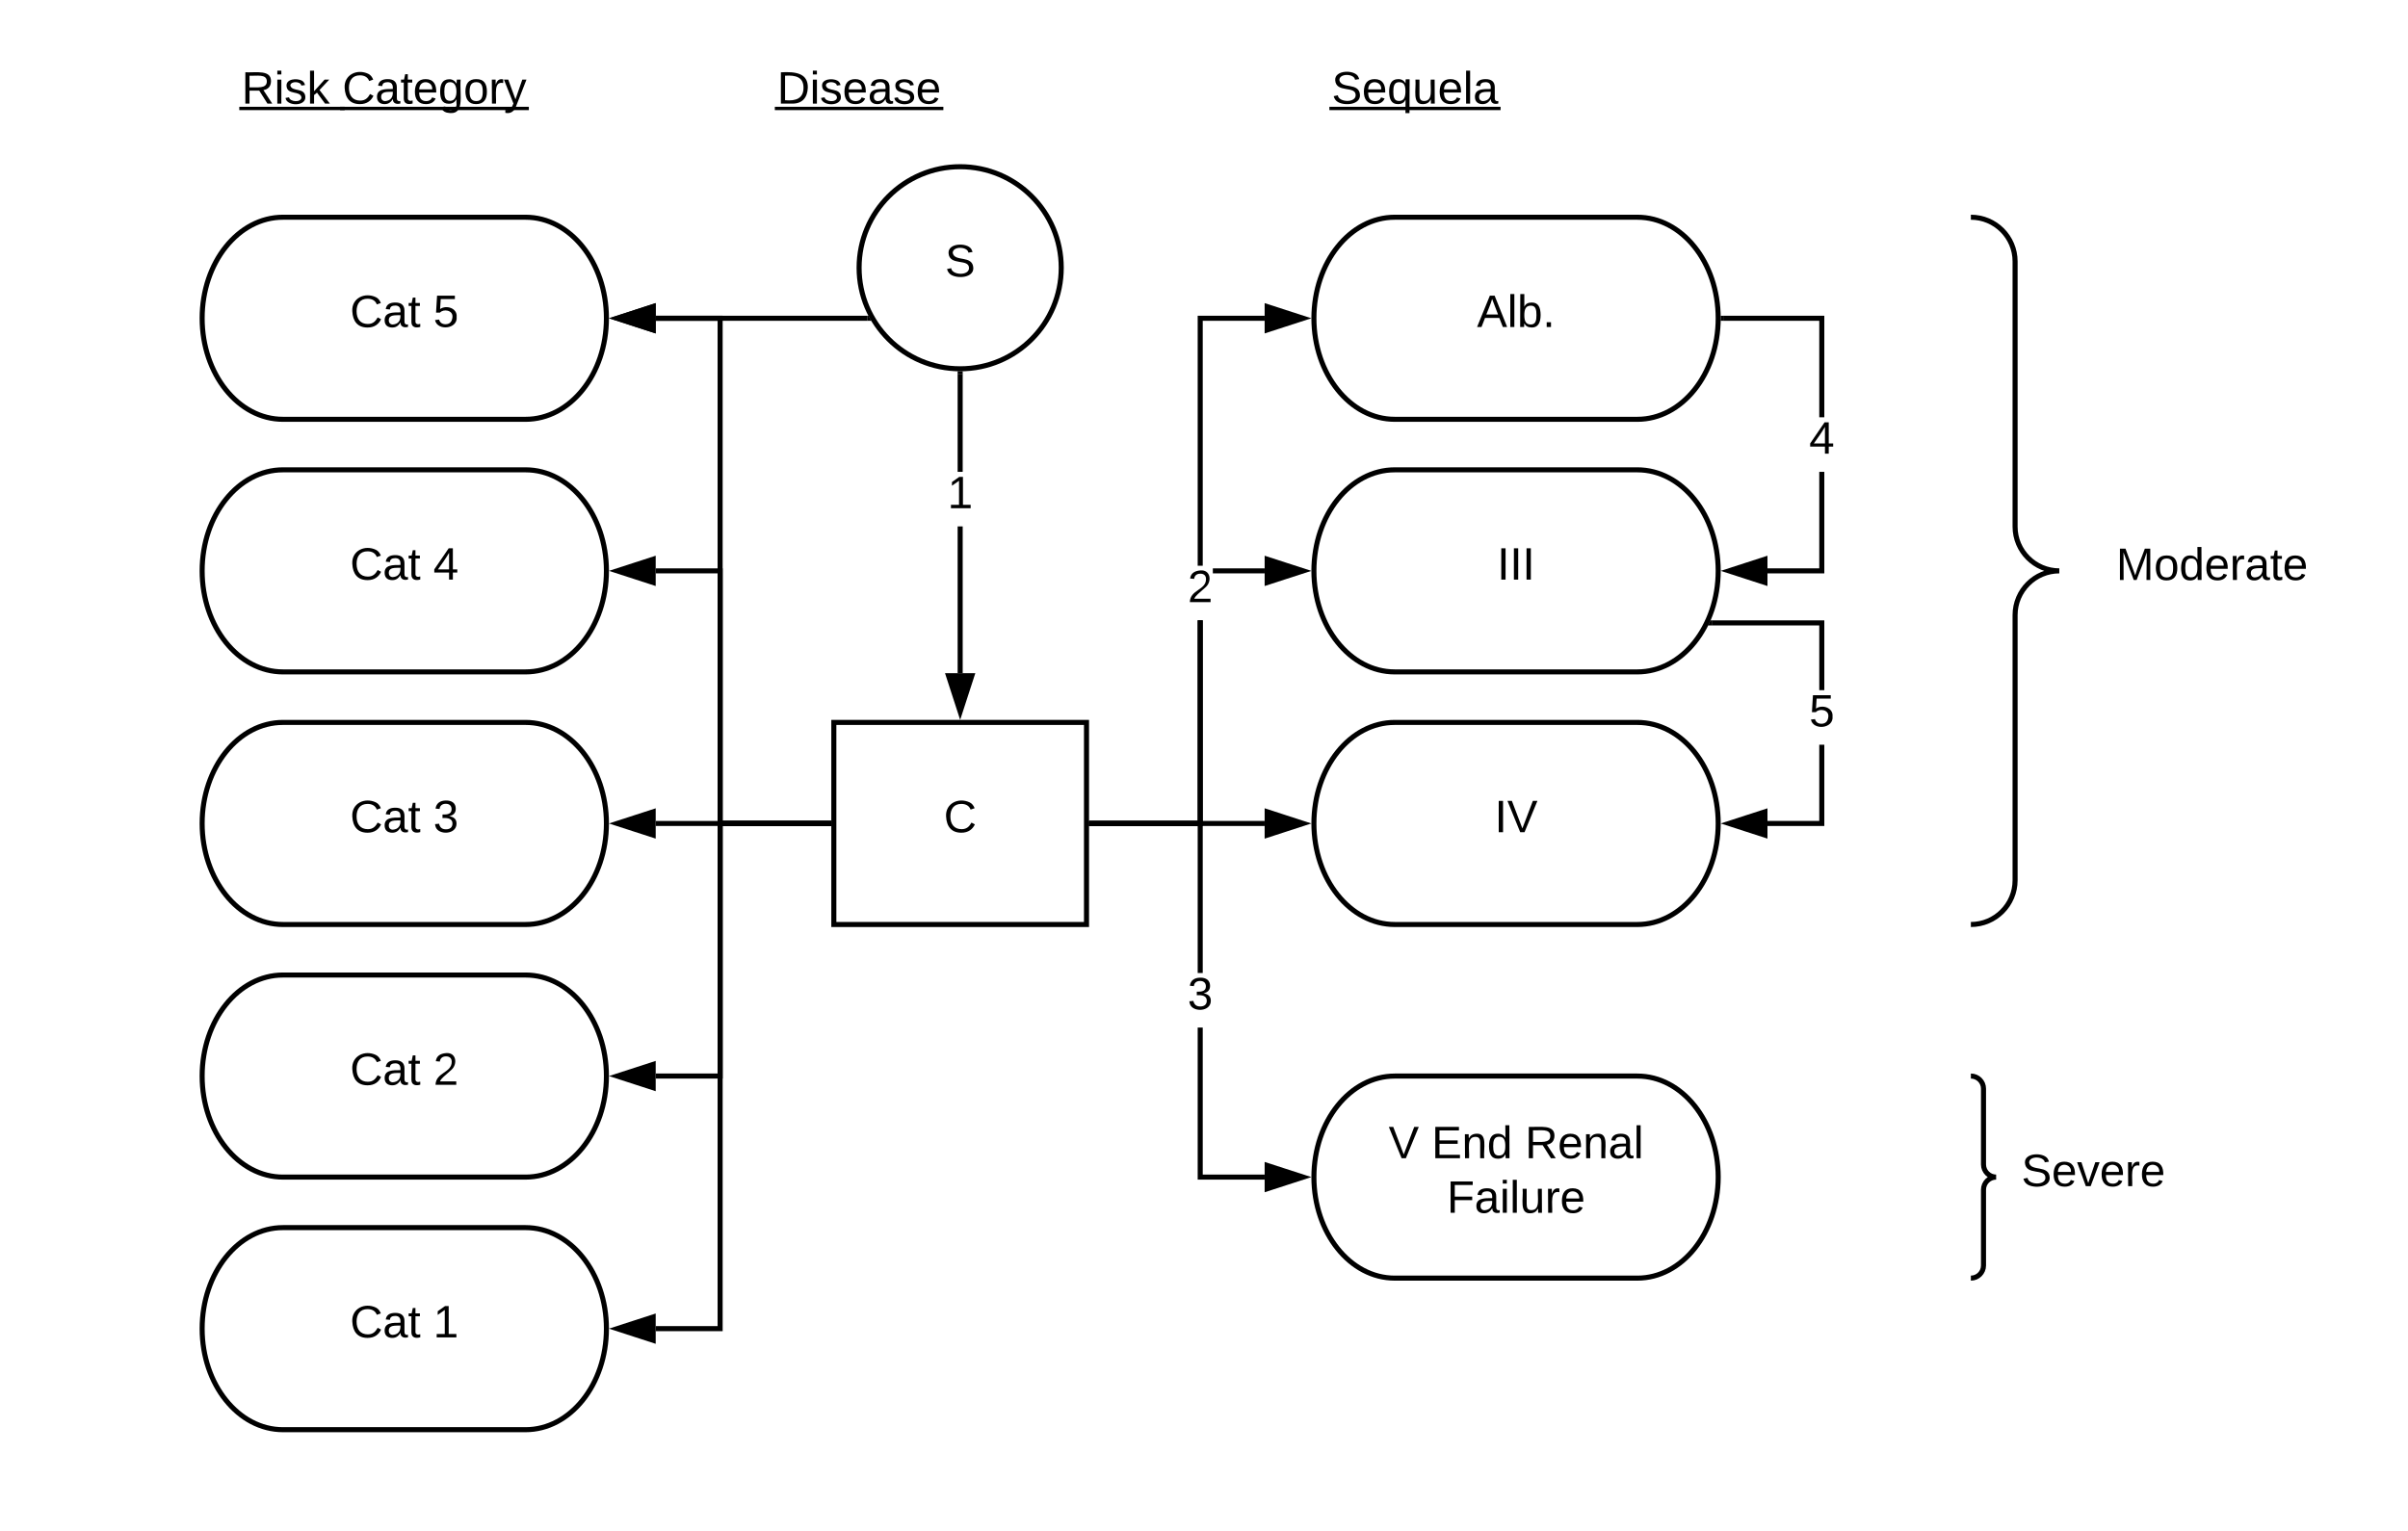
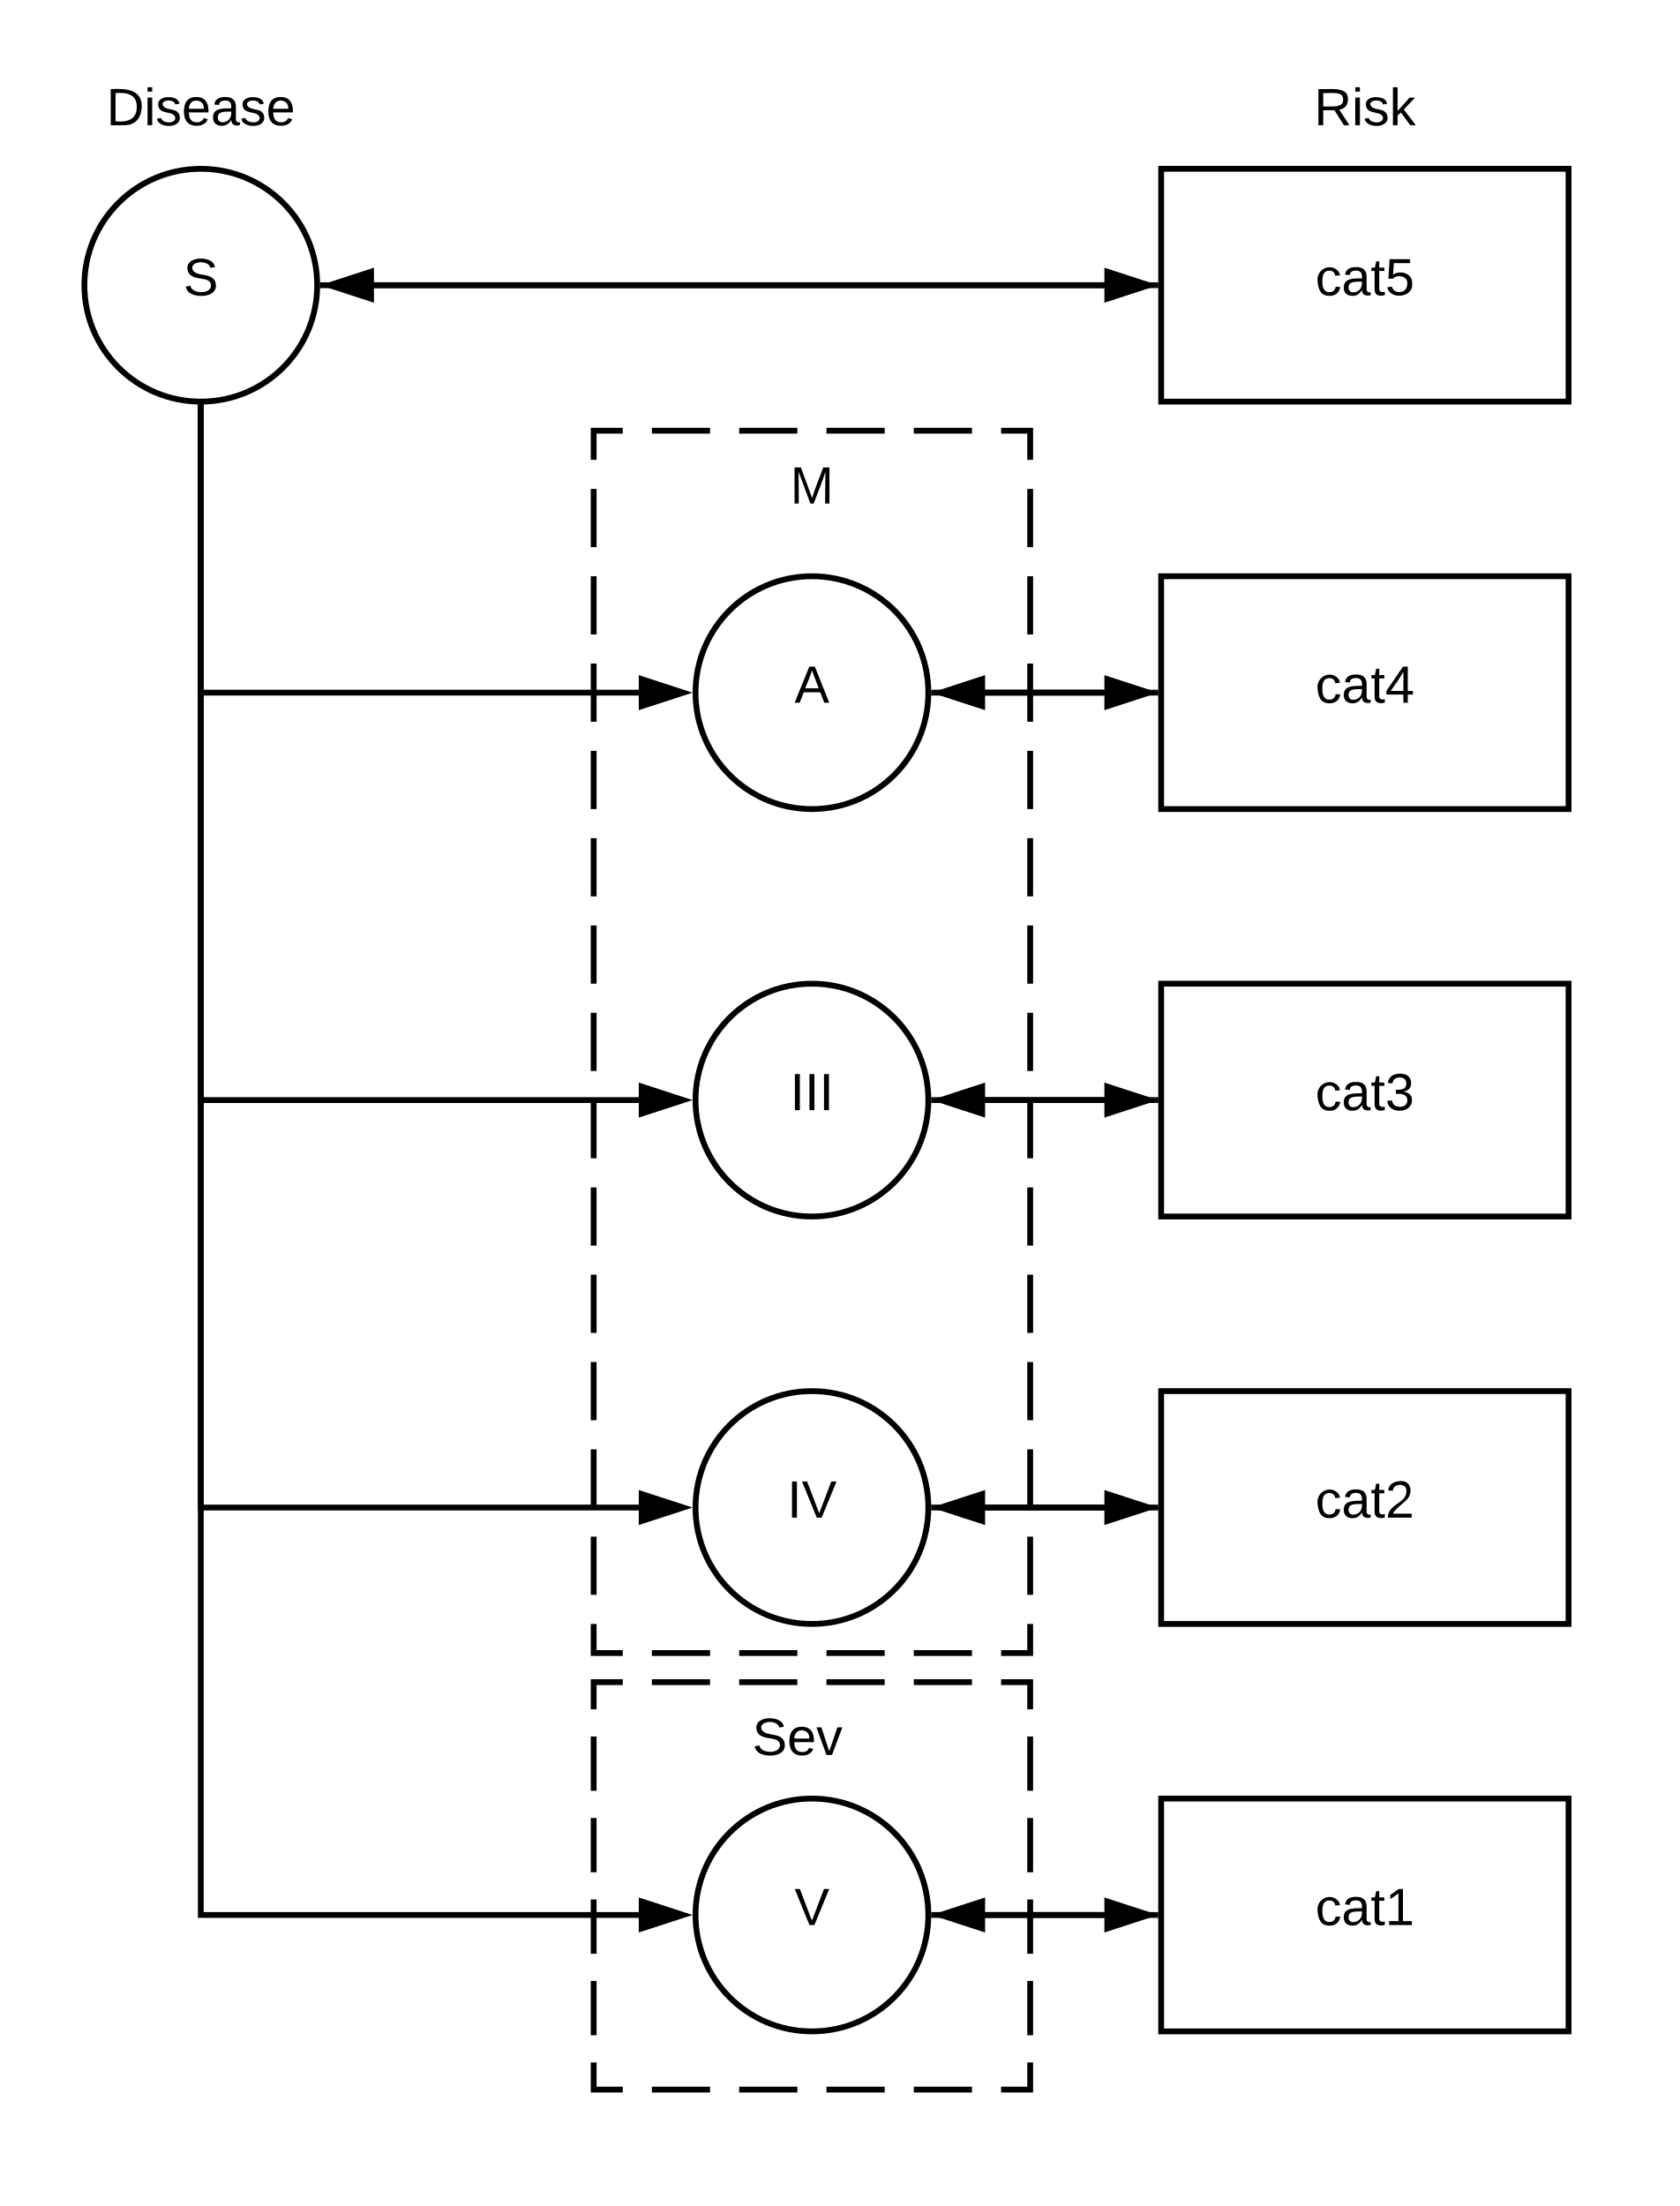
- <svg xmlns="http://www.w3.org/2000/svg" xmlns:ns1="lucid" xmlns:xlink="http://www.w3.org/1999/xlink" width="953" height="606">
-   <g transform="translate(0 -494)" ns1:page-tab-id="w5Hq-Ex0O7Du">
+ <svg xmlns="http://www.w3.org/2000/svg" xmlns:ns1="lucid" xmlns:xlink="http://www.w3.org/1999/xlink" width="577" height="758">
+   <g transform="translate(-1041 -562)" ns1:page-tab-id="w5Hq-Ex0O7Du">
    <path d="M0 0h1760v1360H0z" fill="#fff" />
-     <path d="M32 500h240v60H32z" stroke="#000" stroke-opacity="0" stroke-width="2" fill="#fff" fill-opacity="0" />
-     <use xlink:href="#a" transform="matrix(1,0,0,1,37,505) translate(58.6 30.025)" />
-     <use xlink:href="#b" transform="matrix(1,0,0,1,37,505) translate(98.5 30.025)" />
-     <path d="M220 500h240v60H220z" stroke="#000" stroke-opacity="0" stroke-width="2" fill="#fff" fill-opacity="0" />
-     <use xlink:href="#c" transform="matrix(1,0,0,1,225,505) translate(82.55 30.025)" />
-     <path d="M440 500h240v60H440z" stroke="#000" stroke-opacity="0" stroke-width="2" fill="#fff" fill-opacity="0" />
-     <use xlink:href="#d" transform="matrix(1,0,0,1,445,505) translate(82.025 30.025)" />
-     <path d="M208 580c17.67 0 32 17.9 32 40s-14.33 40-32 40h-96c-17.67 0-32-17.9-32-40s14.33-40 32-40z" stroke="#000" stroke-width="2" fill="#fff" />
-     <use xlink:href="#e" transform="matrix(1,0,0,1,85,585) translate(53.525 38.4625)" />
-     <use xlink:href="#f" transform="matrix(1,0,0,1,85,585) translate(86.475 38.4625)" />
-     <path d="M208 680c17.67 0 32 17.9 32 40s-14.33 40-32 40h-96c-17.67 0-32-17.9-32-40s14.33-40 32-40z" stroke="#000" stroke-width="2" fill="#fff" />
-     <use xlink:href="#e" transform="matrix(1,0,0,1,85,685) translate(53.525 38.4625)" />
-     <use xlink:href="#g" transform="matrix(1,0,0,1,85,685) translate(86.475 38.4625)" />
-     <path d="M208 780c17.67 0 32 17.9 32 40s-14.33 40-32 40h-96c-17.67 0-32-17.9-32-40s14.33-40 32-40z" stroke="#000" stroke-width="2" fill="#fff" />
-     <use xlink:href="#e" transform="matrix(1,0,0,1,85,785) translate(53.525 38.4625)" />
-     <use xlink:href="#h" transform="matrix(1,0,0,1,85,785) translate(86.475 38.4625)" />
-     <path d="M208 880c17.67 0 32 17.9 32 40s-14.33 40-32 40h-96c-17.67 0-32-17.9-32-40s14.33-40 32-40z" stroke="#000" stroke-width="2" fill="#fff" />
-     <use xlink:href="#e" transform="matrix(1,0,0,1,85,885) translate(53.525 38.4625)" />
-     <use xlink:href="#i" transform="matrix(1,0,0,1,85,885) translate(86.475 38.4625)" />
-     <path d="M208 980c17.67 0 32 17.9 32 40s-14.33 40-32 40h-96c-17.67 0-32-17.9-32-40s14.33-40 32-40z" stroke="#000" stroke-width="2" fill="#fff" />
-     <use xlink:href="#e" transform="matrix(1,0,0,1,85,985) translate(53.525 38.4625)" />
-     <use xlink:href="#j" transform="matrix(1,0,0,1,85,985) translate(86.475 38.4625)" />
-     <path d="M330 780h100v80H330z" stroke="#000" stroke-width="2" fill="#fff" />
-     <use xlink:href="#k" transform="matrix(1,0,0,1,335,785) translate(38.525 38.4625)" />
-     <path d="M420 600c0 22.1-17.9 40-40 40s-40-17.9-40-40 17.9-40 40-40 40 17.9 40 40z" stroke="#000" stroke-width="2" fill="#fff" />
-     <use xlink:href="#l" transform="matrix(1,0,0,1,345,565) translate(29 38.4625)" />
-     <path d="M343.3 620h-83.8" stroke="#000" stroke-width="2" fill="none" />
-     <path d="M344.85 621h-1.6v-2h.48z" />
-     <path d="M244.24 620l14.26-4.64v9.28z" stroke="#000" stroke-width="2" />
-     <path d="M648 580c17.67 0 32 17.9 32 40s-14.33 40-32 40h-96c-17.67 0-32-17.9-32-40s14.33-40 32-40z" stroke="#000" stroke-width="2" fill="#fff" />
-     <use xlink:href="#m" transform="matrix(1,0,0,1,525,585) translate(59.525 38.4625)" />
-     <path d="M648 680c17.67 0 32 17.9 32 40s-14.33 40-32 40h-96c-17.67 0-32-17.9-32-40s14.33-40 32-40z" stroke="#000" stroke-width="2" fill="#fff" />
-     <use xlink:href="#n" transform="matrix(1,0,0,1,525,685) translate(67.5 38.4625)" />
-     <path d="M648 780c17.67 0 32 17.9 32 40s-14.33 40-32 40h-96c-17.67 0-32-17.9-32-40s14.33-40 32-40z" stroke="#000" stroke-width="2" fill="#fff" />
-     <use xlink:href="#o" transform="matrix(1,0,0,1,525,785) translate(66.5 38.4625)" />
-     <path d="M648 920c17.67 0 32 17.9 32 40s-14.33 40-32 40h-96c-17.67 0-32-17.9-32-40s14.33-40 32-40z" stroke="#000" stroke-width="2" fill="#fff" />
-     <use xlink:href="#p" transform="matrix(1,0,0,1,525,925) translate(24.55 27.525)" />
-     <use xlink:href="#q" transform="matrix(1,0,0,1,525,925) translate(41.55 27.525)" />
-     <use xlink:href="#r" transform="matrix(1,0,0,1,525,925) translate(78.55 27.525)" />
-     <use xlink:href="#s" transform="matrix(1,0,0,1,525,925) translate(47.6 49.125)" />
-     <path d="M476 821h-44v-2h42v-79.43h2zm24.5-200H476v96.97h-2V619h26.5z" />
-     <path d="M432.03 821H431v-2h1.03zM515.76 620l-14.26 4.64v-9.28z" />
-     <path d="M519 620l-18.5 6v-12zm-16.5 3.26l10.03-3.26-10.03-3.26zM476 821h-44v-2h42v-79.43h2zm24.5-100H480v-2h20.5z" />
-     <path d="M432.03 821H431v-2h1.03zM515.76 720l-14.26 4.64v-9.28z" />
-     <path d="M519 720l-18.5 6v-12zm-16.5 3.26l10.03-3.26-10.03-3.26z" />
-     <use xlink:href="#t" transform="matrix(1,0,0,1,469.9997,717.972) translate(0 14.4)" />
-     <path d="M432 820h68.5" stroke="#000" stroke-width="2" fill="none" />
-     <path d="M432.03 821H431v-2h1.03z" />
-     <path d="M515.76 820l-14.26 4.64v-9.28z" stroke="#000" stroke-width="2" />
-     <path d="M381 760.5h-2v-58.1h2zm0-79.7h-2V642h2z" />
-     <path d="M380 641l1-.03v1.06h-2v-1.1zM380 775.76l-4.64-14.26h9.28z" />
-     <path d="M380 779l-6-18.5h12zm-3.26-16.5l3.26 10.03 3.26-10.03z" />
-     <use xlink:href="#u" transform="matrix(1,0,0,1,375,680.7903) translate(0 14.4)" />
-     <path d="M780 580h120v280H780z" fill="none" />
-     <path d="M780 860c9.66 0 17.5-7.84 17.5-17.5v-105c0-9.66 7.84-17.5 17.5-17.5-9.66 0-17.5-7.84-17.5-17.5v-105c0-9.66-7.84-17.5-17.5-17.5" stroke="#000" stroke-width="2" fill="none" />
-     <use xlink:href="#v" transform="matrix(1,0,0,1,837.5,585) translate(0 138.6)" />
-     <path d="M780 920h80v80h-80z" fill="none" />
-     <path d="M780 1000c2.76 0 5-2.24 5-5v-30c0-2.76 2.24-5 5-5-2.76 0-5-2.24-5-5v-30c0-2.76-2.24-5-5-5" stroke="#000" stroke-width="2" fill="none" />
-     <use xlink:href="#w" transform="matrix(1,0,0,1,800,925) translate(0 38.6)" />
-     <path d="M476 959h24.5v2H474v-60.2h2zm0-79.8h-2V821h-42v-2h44z" />
-     <path d="M432.03 821H431v-2h1.03zM515.76 960l-14.26 4.64v-9.28z" />
-     <path d="M519 960l-18.5 6v-12zm-16.5 3.26l10.03-3.26-10.03-3.26z" />
-     <use xlink:href="#x" transform="matrix(1,0,0,1,469.9997,879.2) translate(0 14.4)" />
-     <path d="M722 721h-22.5v-2H720v-38.2h2zm0-61.8h-2V621h-38v-2h40z" />
-     <path d="M682.03 621h-1.1l.07-1-.03-1h1.06zM698.5 724.64L684.24 720l14.26-4.64z" />
-     <path d="M699.5 726l-18.5-6 18.5-6zm-12.03-6l10.03 3.26v-6.52z" />
-     <use xlink:href="#y" transform="matrix(1,0,0,1,716.0006,659.2) translate(0 14.4)" />
-     <path d="M722 821h-22.5v-2H720v-30.17h2zm0-53.77h-2V741.6h-42.55v-2H722z" />
-     <path d="M677.47 741.6h-1.5l.94-2h.57zM698.5 824.64L684.24 820l14.26-4.64z" />
-     <path d="M699.5 826l-18.5-6 18.5-6zm-12.03-6l10.03 3.26v-6.52z" />
-     <use xlink:href="#z" transform="matrix(1,0,0,1,716.0006,767.2262) translate(0 14.4)" />
-     <path d="M286 819h42v2h-44V621h-24.5v-2H286z" />
-     <path d="M329 821h-1.03v-2H329zM258.5 624.64L244.24 620l14.26-4.64z" />
-     <path d="M259.5 626l-18.5-6 18.5-6zm-12.03-6l10.03 3.26v-6.52zM286 819h42v2h-44V721h-24.5v-2H286z" />
-     <path d="M329 821h-1.03v-2H329zM258.5 724.64L244.24 720l14.26-4.64z" />
-     <path d="M259.5 726l-18.5-6 18.5-6zm-12.03-6l10.03 3.26v-6.52zM328 821h-68.5v-2H328z" />
-     <path d="M329 821h-1.03v-2H329zM258.5 824.64L244.24 820l14.26-4.64z" />
-     <path d="M259.5 826l-18.5-6 18.5-6zm-12.03-6l10.03 3.26v-6.52zM328 821h-42v100h-26.5v-2H284V819h44z" />
-     <path d="M329 821h-1.03v-2H329zM258.5 924.64L244.24 920l14.26-4.64z" />
-     <path d="M259.5 926l-18.5-6 18.5-6zm-12.03-6l10.03 3.26v-6.52zM328 821h-42v200h-26.5v-2H284V819h44z" />
-     <path d="M329 821h-1.03v-2H329zM258.5 1024.64l-14.26-4.64 14.26-4.64z" />
-     <path d="M259.5 1026l-18.5-6 18.5-6zm-12.03-6l10.03 3.26v-6.52z" />
-     <g>
-       <use xlink:href="#A" transform="matrix(1,0,0,1,297.4854,809.2) translate(0 14.4)" />
-     </g>
+     <path d="M1245 1140h150v140h-150z" fill="#fff" />
+     <path d="M1265 1140h20m10 0h20m10 0h20m10 0h20m10 0h10v9.33m0 9.34v18.66m0 9.34v18.66m0 9.34v18.66m0 9.34v18.66m0 9.34v9.33h-10m-10 0h-20m-10 0h-20m-10 0h-20m-10 0h-20m-10 0h-10v-9.33m0-9.34v-18.66m0-9.34v-18.66m0-9.34v-18.66m0-9.34v-18.66m0-9.34V1140h10" stroke="#000" stroke-width="2" fill="none" />
+     <path d="M1245 710h150v420h-150z" fill="#fff" />
+     <path d="M1265 710h20m10 0h20m10 0h20m10 0h20m10 0h10v10m0 10v20m0 10v20m0 10v20m0 10v20m0 10v20m0 10v20m0 10v20m0 10v20m0 10v20m0 10v20m0 10v20m0 10v20m0 10v20m0 10v10h-10m-10 0h-20m-10 0h-20m-10 0h-20m-10 0h-20m-10 0h-10v-10m0-10v-20m0-10v-20m0-10v-20m0-10v-20m0-10v-20m0-10v-20m0-10v-20m0-10v-20m0-10v-20m0-10v-20m0-10v-20m0-10v-20m0-10v-20m0-10v-10h10" stroke="#000" stroke-width="2" fill="none" />
+     <path d="M990 570h240v60H990z" stroke="#000" stroke-opacity="0" stroke-width="2" fill="#fff" fill-opacity="0" />
+     <use xlink:href="#a" transform="matrix(1,0,0,1,995,575) translate(82.55 30.025)" />
+     <path d="M1390 570h240v60h-240z" stroke="#000" stroke-opacity="0" stroke-width="2" fill="#fff" fill-opacity="0" />
+     <use xlink:href="#b" transform="matrix(1,0,0,1,1395,575) translate(97.55 30.025)" />
+     <path d="M1150 660c0 22.1-17.9 40-40 40s-40-17.9-40-40 17.9-40 40-40 40 17.9 40 40z" stroke="#000" stroke-width="2" fill="#fff" />
+     <use xlink:href="#c" transform="matrix(1,0,0,1,1075,625) translate(29 38.4625)" />
+     <path d="M1440 620h140v80h-140z" stroke="#000" stroke-width="2" fill="#fff" />
+     <use xlink:href="#d" transform="matrix(1,0,0,1,1445,625) translate(48 38.4625)" />
+     <path d="M1438 660h-268.5" stroke="#000" stroke-width="2" fill="none" />
+     <path d="M1439 661h-1.03v-2h1.03z" />
+     <path d="M1154.24 660l14.26-4.64v9.28z" stroke="#000" stroke-width="2" />
+     <path d="M1360 800c0 22.1-17.9 40-40 40s-40-17.9-40-40 17.9-40 40-40 40 17.9 40 40z" stroke="#000" stroke-width="2" fill="#fff" />
+     <use xlink:href="#e" transform="matrix(1,0,0,1,1285,765) translate(29 38.4625)" />
+     <path d="M1440 760h140v80h-140z" stroke="#000" stroke-width="2" fill="#fff" />
+     <use xlink:href="#f" transform="matrix(1,0,0,1,1445,765) translate(48 38.4625)" />
+     <path d="M1152 660h268.5" stroke="#000" stroke-width="2" fill="none" />
+     <path d="M1152.03 661h-1.1l.07-1-.03-1h1.06z" />
+     <path d="M1435.76 660l-14.26 4.64v-9.28z" stroke="#000" stroke-width="2" />
+     <path d="M1438 800h-58.5" stroke="#000" stroke-width="2" fill="none" />
+     <path d="M1439 801h-1.03v-2h1.03z" />
+     <path d="M1364.24 800l14.26-4.64v9.28z" stroke="#000" stroke-width="2" />
+     <path d="M1362 800h58.5" stroke="#000" stroke-width="2" fill="none" />
+     <path d="M1362.03 801h-1.1l.07-1-.03-1h1.06z" />
+     <path d="M1435.76 800l-14.26 4.64v-9.28z" stroke="#000" stroke-width="2" />
+     <path d="M1360 940c0 22.1-17.9 40-40 40s-40-17.9-40-40 17.9-40 40-40 40 17.9 40 40z" stroke="#000" stroke-width="2" fill="#fff" />
+     <use xlink:href="#g" transform="matrix(1,0,0,1,1285,905) translate(27.5 38.4625)" />
+     <path d="M1440 900h140v80h-140z" stroke="#000" stroke-width="2" fill="#fff" />
+     <use xlink:href="#h" transform="matrix(1,0,0,1,1445,905) translate(48 38.4625)" />
+     <path d="M1438 940h-58.5" stroke="#000" stroke-width="2" fill="none" />
+     <path d="M1439 941h-1.03v-2h1.03z" />
+     <path d="M1364.24 940l14.26-4.64v9.28z" stroke="#000" stroke-width="2" />
+     <path d="M1362 940h58.5" stroke="#000" stroke-width="2" fill="none" />
+     <path d="M1362.03 941h-1.1l.07-1-.03-1h1.06z" />
+     <path d="M1435.76 940l-14.26 4.64v-9.28z" stroke="#000" stroke-width="2" />
+     <path d="M1360 1080c0 22.1-17.9 40-40 40s-40-17.9-40-40 17.9-40 40-40 40 17.9 40 40z" stroke="#000" stroke-width="2" fill="#fff" />
+     <use xlink:href="#i" transform="matrix(1,0,0,1,1285,1045) translate(26.5 38.4625)" />
+     <path d="M1440 1040h140v80h-140z" stroke="#000" stroke-width="2" fill="#fff" />
+     <use xlink:href="#j" transform="matrix(1,0,0,1,1445,1045) translate(48 38.4625)" />
+     <path d="M1438 1080h-58.5" stroke="#000" stroke-width="2" fill="none" />
+     <path d="M1439 1081h-1.03v-2h1.03z" />
+     <path d="M1364.24 1080l14.26-4.64v9.28z" stroke="#000" stroke-width="2" />
+     <path d="M1362 1080h58.5" stroke="#000" stroke-width="2" fill="none" />
+     <path d="M1362.03 1081h-1.1l.07-1-.03-1h1.06z" />
+     <path d="M1435.76 1080l-14.26 4.64v-9.28z" stroke="#000" stroke-width="2" />
+     <path d="M1360 1220c0 22.1-17.9 40-40 40s-40-17.9-40-40 17.9-40 40-40 40 17.9 40 40z" stroke="#000" stroke-width="2" fill="#fff" />
+     <use xlink:href="#k" transform="matrix(1,0,0,1,1285,1185) translate(29 38.4625)" />
+     <path d="M1440 1180h140v80h-140z" stroke="#000" stroke-width="2" fill="#fff" />
+     <use xlink:href="#l" transform="matrix(1,0,0,1,1445,1185) translate(48 38.4625)" />
+     <path d="M1438 1220h-58.5" stroke="#000" stroke-width="2" fill="none" />
+     <path d="M1439 1221h-1.03v-2h1.03z" />
+     <path d="M1364.24 1220l14.26-4.64v9.28z" stroke="#000" stroke-width="2" />
+     <path d="M1362 1220h58.5" stroke="#000" stroke-width="2" fill="none" />
+     <path d="M1362.03 1221h-1.1l.07-1-.03-1h1.06z" />
+     <path d="M1435.76 1220l-14.26 4.64v-9.28z" stroke="#000" stroke-width="2" />
+     <path d="M1200 700h240v60h-240z" stroke="#000" stroke-opacity="0" stroke-width="2" fill="#fff" fill-opacity="0" />
+     <use xlink:href="#m" transform="matrix(1,0,0,1,1205,705) translate(107.525 30.025)" />
+     <path d="M1195 1130h240v60h-240z" stroke="#000" stroke-opacity="0" stroke-width="2" fill="#fff" fill-opacity="0" />
+     <use xlink:href="#n" transform="matrix(1,0,0,1,1200,1135) translate(99.5 30.025)" />
+     <path d="M1110 702v378h150.5" stroke="#000" stroke-width="2" fill="none" />
+     <path d="M1110 701l1-.03v1.06h-2v-1.1z" />
+     <path d="M1275.76 1080l-14.26 4.64v-9.28z" stroke="#000" stroke-width="2" />
+     <path d="M1110 702v98h150.5" stroke="#000" stroke-width="2" fill="none" />
+     <path d="M1110 701l1-.03v1.06h-2v-1.1z" />
+     <path d="M1275.76 800l-14.26 4.64v-9.28z" stroke="#000" stroke-width="2" />
+     <path d="M1110 702v238h150.5" stroke="#000" stroke-width="2" fill="none" />
+     <path d="M1110 701l1-.03v1.06h-2v-1.1z" />
+     <path d="M1275.76 940l-14.26 4.64v-9.28z" stroke="#000" stroke-width="2" />
+     <path d="M1110 702v518h150.5" stroke="#000" stroke-width="2" fill="none" />
+     <path d="M1110 701l1-.03v1.06h-2v-1.1z" />
+     <path d="M1275.76 1220l-14.26 4.64v-9.28z" stroke="#000" stroke-width="2" />
    <defs>
-       <path d="M233-177c-1 41-23 64-60 70L243 0h-38l-65-103H63V0H30v-248c88 3 205-21 203 71zM63-129c60-2 137 13 137-47 0-61-80-42-137-45v92" id="B" />
-       <path d="M24-231v-30h32v30H24zM24 0v-190h32V0H24" id="C" />
-       <path d="M135-143c-3-34-86-38-87 0 15 53 115 12 119 90S17 21 10-45l28-5c4 36 97 45 98 0-10-56-113-15-118-90-4-57 82-63 122-42 12 7 21 19 24 35" id="D" />
-       <path d="M143 0L79-87 56-68V0H24v-261h32v163l83-92h37l-77 82L181 0h-38" id="E" />
+       <path d="M30-248c118-7 216 8 213 122C240-48 200 0 122 0H30v-248zM63-27c89 8 146-16 146-99s-60-101-146-95v194" id="o" />
+       <path d="M24-231v-30h32v30H24zM24 0v-190h32V0H24" id="p" />
+       <path d="M135-143c-3-34-86-38-87 0 15 53 115 12 119 90S17 21 10-45l28-5c4 36 97 45 98 0-10-56-113-15-118-90-4-57 82-63 122-42 12 7 21 19 24 35" id="q" />
+       <path d="M100-194c63 0 86 42 84 106H49c0 40 14 67 53 68 26 1 43-12 49-29l28 8c-11 28-37 45-77 45C44 4 14-33 15-96c1-61 26-98 85-98zm52 81c6-60-76-77-97-28-3 7-6 17-6 28h103" id="r" />
+       <path d="M141-36C126-15 110 5 73 4 37 3 15-17 15-53c-1-64 63-63 125-63 3-35-9-54-41-54-24 1-41 7-42 31l-33-3c5-37 33-52 76-52 45 0 72 20 72 64v82c-1 20 7 32 28 27v20c-31 9-61-2-59-35zM48-53c0 20 12 33 32 33 41-3 63-29 60-74-43 2-92-5-92 41" id="s" />
      <g id="a">
+         <use transform="matrix(0.05,0,0,0.05,0,0)" xlink:href="#o" />
+         <use transform="matrix(0.05,0,0,0.05,12.95,0)" xlink:href="#p" />
+         <use transform="matrix(0.05,0,0,0.05,16.9,0)" xlink:href="#q" />
+         <use transform="matrix(0.05,0,0,0.05,25.9,0)" xlink:href="#r" />
+         <use transform="matrix(0.05,0,0,0.05,35.9,0)" xlink:href="#s" />
+         <use transform="matrix(0.05,0,0,0.05,45.9,0)" xlink:href="#q" />
+         <use transform="matrix(0.05,0,0,0.05,54.9,0)" xlink:href="#r" />
+       </g>
+       <path d="M233-177c-1 41-23 64-60 70L243 0h-38l-65-103H63V0H30v-248c88 3 205-21 203 71zM63-129c60-2 137 13 137-47 0-61-80-42-137-45v92" id="t" />
+       <path d="M143 0L79-87 56-68V0H24v-261h32v163l83-92h37l-77 82L181 0h-38" id="u" />
+       <g id="b">
+         <use transform="matrix(0.05,0,0,0.05,0,0)" xlink:href="#t" />
+         <use transform="matrix(0.05,0,0,0.05,12.95,0)" xlink:href="#p" />
+         <use transform="matrix(0.05,0,0,0.05,16.9,0)" xlink:href="#q" />
+         <use transform="matrix(0.05,0,0,0.05,25.9,0)" xlink:href="#u" />
+       </g>
+       <path d="M185-189c-5-48-123-54-124 2 14 75 158 14 163 119 3 78-121 87-175 55-17-10-28-26-33-46l33-7c5 56 141 63 141-1 0-78-155-14-162-118-5-82 145-84 179-34 5 7 8 16 11 25" id="v" />
+       <use transform="matrix(0.05,0,0,0.05,0,0)" xlink:href="#v" id="c" />
+       <path d="M96-169c-40 0-48 33-48 73s9 75 48 75c24 0 41-14 43-38l32 2c-6 37-31 61-74 61-59 0-76-41-82-99-10-93 101-131 147-64 4 7 5 14 7 22l-32 3c-4-21-16-35-41-35" id="w" />
+       <path d="M59-47c-2 24 18 29 38 22v24C64 9 27 4 27-40v-127H5v-23h24l9-43h21v43h35v23H59v120" id="x" />
+       <path d="M54-142c48-35 137-8 131 61C196 18 31 33 14-55l32-4c7 23 22 37 52 37 35-1 51-22 54-58 4-55-73-65-99-34H22l8-134h141v27H59" id="y" />
+       <g id="d">
+         <use transform="matrix(0.05,0,0,0.05,0,0)" xlink:href="#w" />
+         <use transform="matrix(0.05,0,0,0.05,9,0)" xlink:href="#s" />
+         <use transform="matrix(0.05,0,0,0.05,19,0)" xlink:href="#x" />
+         <use transform="matrix(0.05,0,0,0.05,24,0)" xlink:href="#y" />
+       </g>
+       <path d="M205 0l-28-72H64L36 0H1l101-248h38L239 0h-34zm-38-99l-47-123c-12 45-31 82-46 123h93" id="z" />
+       <use transform="matrix(0.05,0,0,0.05,0,0)" xlink:href="#z" id="e" />
+       <path d="M155-56V0h-30v-56H8v-25l114-167h33v167h35v25h-35zm-30-156c-27 46-58 90-88 131h88v-131" id="A" />
+       <g id="f">
+         <use transform="matrix(0.05,0,0,0.05,0,0)" xlink:href="#w" />
+         <use transform="matrix(0.05,0,0,0.05,9,0)" xlink:href="#s" />
+         <use transform="matrix(0.05,0,0,0.05,19,0)" xlink:href="#x" />
+         <use transform="matrix(0.05,0,0,0.05,24,0)" xlink:href="#A" />
+       </g>
+       <path d="M33 0v-248h34V0H33" id="B" />
+       <g id="g">
        <use transform="matrix(0.05,0,0,0.05,0,0)" xlink:href="#B" />
-         <use transform="matrix(0.05,0,0,0.05,12.95,0)" xlink:href="#C" />
-         <use transform="matrix(0.05,0,0,0.05,16.9,0)" xlink:href="#D" />
-         <use transform="matrix(0.05,0,0,0.05,25.9,0)" xlink:href="#E" />
-         <path d="M-.9 1.25h41.7v1.32H-.9z" />
+         <use transform="matrix(0.05,0,0,0.05,5,0)" xlink:href="#B" />
+         <use transform="matrix(0.05,0,0,0.05,10,0)" xlink:href="#B" />
      </g>
-       <path d="M212-179c-10-28-35-45-73-45-59 0-87 40-87 99 0 60 29 101 89 101 43 0 62-24 78-52l27 14C228-24 195 4 139 4 59 4 22-46 18-125c-6-104 99-153 187-111 19 9 31 26 39 46" id="F" />
-       <path d="M141-36C126-15 110 5 73 4 37 3 15-17 15-53c-1-64 63-63 125-63 3-35-9-54-41-54-24 1-41 7-42 31l-33-3c5-37 33-52 76-52 45 0 72 20 72 64v82c-1 20 7 32 28 27v20c-31 9-61-2-59-35zM48-53c0 20 12 33 32 33 41-3 63-29 60-74-43 2-92-5-92 41" id="G" />
-       <path d="M59-47c-2 24 18 29 38 22v24C64 9 27 4 27-40v-127H5v-23h24l9-43h21v43h35v23H59v120" id="H" />
-       <path d="M100-194c63 0 86 42 84 106H49c0 40 14 67 53 68 26 1 43-12 49-29l28 8c-11 28-37 45-77 45C44 4 14-33 15-96c1-61 26-98 85-98zm52 81c6-60-76-77-97-28-3 7-6 17-6 28h103" id="I" />
-       <path d="M177-190C167-65 218 103 67 71c-23-6-38-20-44-43l32-5c15 47 100 32 89-28v-30C133-14 115 1 83 1 29 1 15-40 15-95c0-56 16-97 71-98 29-1 48 16 59 35 1-10 0-23 2-32h30zM94-22c36 0 50-32 50-73 0-42-14-75-50-75-39 0-46 34-46 75s6 73 46 73" id="J" />
-       <path d="M100-194c62-1 85 37 85 99 1 63-27 99-86 99S16-35 15-95c0-66 28-99 85-99zM99-20c44 1 53-31 53-75 0-43-8-75-51-75s-53 32-53 75 10 74 51 75" id="K" />
-       <path d="M114-163C36-179 61-72 57 0H25l-1-190h30c1 12-1 29 2 39 6-27 23-49 58-41v29" id="L" />
-       <path d="M179-190L93 31C79 59 56 82 12 73V49c39 6 53-20 64-50L1-190h34L92-34l54-156h33" id="M" />
-       <g id="b">
-         <use transform="matrix(0.05,0,0,0.05,0,0)" xlink:href="#F" />
-         <use transform="matrix(0.05,0,0,0.05,12.95,0)" xlink:href="#G" />
-         <use transform="matrix(0.05,0,0,0.05,22.95,0)" xlink:href="#H" />
-         <use transform="matrix(0.05,0,0,0.05,27.95,0)" xlink:href="#I" />
-         <use transform="matrix(0.05,0,0,0.05,37.95,0)" xlink:href="#J" />
-         <use transform="matrix(0.05,0,0,0.05,47.95,0)" xlink:href="#K" />
-         <use transform="matrix(0.05,0,0,0.05,57.95,0)" xlink:href="#L" />
-         <use transform="matrix(0.05,0,0,0.05,63.9,0)" xlink:href="#M" />
-         <path d="M-.9 1.25h74.7v1.32H-.9z" />
+       <path d="M126-127c33 6 58 20 58 59 0 88-139 92-164 29-3-8-5-16-6-25l32-3c6 27 21 44 54 44 32 0 52-15 52-46 0-38-36-46-79-43v-28c39 1 72-4 72-42 0-27-17-43-46-43-28 0-47 15-49 41l-32-3c6-42 35-63 81-64 48-1 79 21 79 65 0 36-21 52-52 59" id="C" />
+       <g id="h">
+         <use transform="matrix(0.05,0,0,0.05,0,0)" xlink:href="#w" />
+         <use transform="matrix(0.05,0,0,0.05,9,0)" xlink:href="#s" />
+         <use transform="matrix(0.05,0,0,0.05,19,0)" xlink:href="#x" />
+         <use transform="matrix(0.05,0,0,0.05,24,0)" xlink:href="#C" />
      </g>
-       <path d="M30-248c118-7 216 8 213 122C240-48 200 0 122 0H30v-248zM63-27c89 8 146-16 146-99s-60-101-146-95v194" id="N" />
-       <g id="c">
-         <use transform="matrix(0.05,0,0,0.05,0,0)" xlink:href="#N" />
-         <use transform="matrix(0.05,0,0,0.05,12.95,0)" xlink:href="#C" />
-         <use transform="matrix(0.05,0,0,0.05,16.9,0)" xlink:href="#D" />
-         <use transform="matrix(0.05,0,0,0.05,25.9,0)" xlink:href="#I" />
-         <use transform="matrix(0.05,0,0,0.05,35.9,0)" xlink:href="#G" />
-         <use transform="matrix(0.05,0,0,0.05,45.9,0)" xlink:href="#D" />
-         <use transform="matrix(0.05,0,0,0.05,54.9,0)" xlink:href="#I" />
-         <path d="M-.9 1.25h66.7v1.32H-.9z" />
+       <path d="M137 0h-34L2-248h35l83 218 83-218h36" id="D" />
+       <g id="i">
+         <use transform="matrix(0.05,0,0,0.05,0,0)" xlink:href="#B" />
+         <use transform="matrix(0.05,0,0,0.05,5,0)" xlink:href="#D" />
      </g>
-       <path d="M185-189c-5-48-123-54-124 2 14 75 158 14 163 119 3 78-121 87-175 55-17-10-28-26-33-46l33-7c5 56 141 63 141-1 0-78-155-14-162-118-5-82 145-84 179-34 5 7 8 16 11 25" id="O" />
-       <path d="M145-31C134-9 116 4 85 4 32 4 16-35 15-94c0-59 17-99 70-100 32-1 48 14 60 33 0-11-1-24 2-32h30l-1 268h-32zM93-21c41 0 51-33 51-76s-8-73-50-73c-40 0-46 35-46 75s5 74 45 74" id="P" />
-       <path d="M84 4C-5 8 30-112 23-190h32v120c0 31 7 50 39 49 72-2 45-101 50-169h31l1 190h-30c-1-10 1-25-2-33-11 22-28 36-60 37" id="Q" />
-       <path d="M24 0v-261h32V0H24" id="R" />
-       <g id="d">
-         <use transform="matrix(0.05,0,0,0.05,0,0)" xlink:href="#O" />
-         <use transform="matrix(0.05,0,0,0.05,12,0)" xlink:href="#I" />
-         <use transform="matrix(0.05,0,0,0.05,22,0)" xlink:href="#P" />
-         <use transform="matrix(0.05,0,0,0.05,32,0)" xlink:href="#Q" />
-         <use transform="matrix(0.05,0,0,0.05,42,0)" xlink:href="#I" />
-         <use transform="matrix(0.05,0,0,0.05,52,0)" xlink:href="#R" />
-         <use transform="matrix(0.05,0,0,0.05,55.95,0)" xlink:href="#G" />
-         <path d="M-.9 1.25h67.75v1.32H-.9z" />
+       <path d="M101-251c82-7 93 87 43 132L82-64C71-53 59-42 53-27h129V0H18c2-99 128-94 128-182 0-28-16-43-45-43s-46 15-49 41l-32-3c6-41 34-60 81-64" id="E" />
+       <g id="j">
+         <use transform="matrix(0.05,0,0,0.05,0,0)" xlink:href="#w" />
+         <use transform="matrix(0.05,0,0,0.05,9,0)" xlink:href="#s" />
+         <use transform="matrix(0.05,0,0,0.05,19,0)" xlink:href="#x" />
+         <use transform="matrix(0.05,0,0,0.05,24,0)" xlink:href="#E" />
      </g>
-       <g id="e">
-         <use transform="matrix(0.05,0,0,0.05,0,0)" xlink:href="#F" />
-         <use transform="matrix(0.05,0,0,0.05,12.95,0)" xlink:href="#G" />
-         <use transform="matrix(0.05,0,0,0.05,22.95,0)" xlink:href="#H" />
+       <use transform="matrix(0.05,0,0,0.05,0,0)" xlink:href="#D" id="k" />
+       <path d="M27 0v-27h64v-190l-56 39v-29l58-41h29v221h61V0H27" id="F" />
+       <g id="l">
+         <use transform="matrix(0.05,0,0,0.05,0,0)" xlink:href="#w" />
+         <use transform="matrix(0.05,0,0,0.05,9,0)" xlink:href="#s" />
+         <use transform="matrix(0.05,0,0,0.05,19,0)" xlink:href="#x" />
+         <use transform="matrix(0.05,0,0,0.05,24,0)" xlink:href="#F" />
      </g>
-       <path d="M54-142c48-35 137-8 131 61C196 18 31 33 14-55l32-4c7 23 22 37 52 37 35-1 51-22 54-58 4-55-73-65-99-34H22l8-134h141v27H59" id="S" />
-       <use transform="matrix(0.05,0,0,0.05,0,0)" xlink:href="#S" id="f" />
-       <path d="M155-56V0h-30v-56H8v-25l114-167h33v167h35v25h-35zm-30-156c-27 46-58 90-88 131h88v-131" id="T" />
-       <use transform="matrix(0.05,0,0,0.05,0,0)" xlink:href="#T" id="g" />
-       <path d="M126-127c33 6 58 20 58 59 0 88-139 92-164 29-3-8-5-16-6-25l32-3c6 27 21 44 54 44 32 0 52-15 52-46 0-38-36-46-79-43v-28c39 1 72-4 72-42 0-27-17-43-46-43-28 0-47 15-49 41l-32-3c6-42 35-63 81-64 48-1 79 21 79 65 0 36-21 52-52 59" id="U" />
-       <use transform="matrix(0.05,0,0,0.05,0,0)" xlink:href="#U" id="h" />
-       <path d="M101-251c82-7 93 87 43 132L82-64C71-53 59-42 53-27h129V0H18c2-99 128-94 128-182 0-28-16-43-45-43s-46 15-49 41l-32-3c6-41 34-60 81-64" id="V" />
-       <use transform="matrix(0.05,0,0,0.05,0,0)" xlink:href="#V" id="i" />
-       <path d="M27 0v-27h64v-190l-56 39v-29l58-41h29v221h61V0H27" id="W" />
-       <use transform="matrix(0.05,0,0,0.05,0,0)" xlink:href="#W" id="j" />
-       <use transform="matrix(0.05,0,0,0.05,0,0)" xlink:href="#F" id="k" />
-       <use transform="matrix(0.05,0,0,0.05,0,0)" xlink:href="#O" id="l" />
-       <path d="M205 0l-28-72H64L36 0H1l101-248h38L239 0h-34zm-38-99l-47-123c-12 45-31 82-46 123h93" id="X" />
-       <path d="M115-194c53 0 69 39 70 98 0 66-23 100-70 100C84 3 66-7 56-30L54 0H23l1-261h32v101c10-23 28-34 59-34zm-8 174c40 0 45-34 45-75 0-40-5-75-45-74-42 0-51 32-51 76 0 43 10 73 51 73" id="Y" />
-       <path d="M33 0v-38h34V0H33" id="Z" />
-       <g id="m">
-         <use transform="matrix(0.05,0,0,0.05,0,0)" xlink:href="#X" />
-         <use transform="matrix(0.05,0,0,0.05,12,0)" xlink:href="#R" />
-         <use transform="matrix(0.05,0,0,0.05,15.95,0)" xlink:href="#Y" />
-         <use transform="matrix(0.05,0,0,0.05,25.95,0)" xlink:href="#Z" />
+       <path d="M240 0l2-218c-23 76-54 145-80 218h-23L58-218 59 0H30v-248h44l77 211c21-75 51-140 76-211h43V0h-30" id="G" />
+       <use transform="matrix(0.05,0,0,0.05,0,0)" xlink:href="#G" id="m" />
+       <path d="M108 0H70L1-190h34L89-25l56-165h34" id="H" />
+       <g id="n">
+         <use transform="matrix(0.05,0,0,0.05,0,0)" xlink:href="#v" />
+         <use transform="matrix(0.05,0,0,0.05,12,0)" xlink:href="#r" />
+         <use transform="matrix(0.05,0,0,0.05,22,0)" xlink:href="#H" />
      </g>
-       <path d="M33 0v-248h34V0H33" id="aa" />
-       <g id="n">
-         <use transform="matrix(0.05,0,0,0.05,0,0)" xlink:href="#aa" />
-         <use transform="matrix(0.05,0,0,0.05,5,0)" xlink:href="#aa" />
-         <use transform="matrix(0.05,0,0,0.05,10,0)" xlink:href="#aa" />
-       </g>
-       <path d="M137 0h-34L2-248h35l83 218 83-218h36" id="ab" />
-       <g id="o">
-         <use transform="matrix(0.05,0,0,0.05,0,0)" xlink:href="#aa" />
-         <use transform="matrix(0.05,0,0,0.05,5,0)" xlink:href="#ab" />
-       </g>
-       <use transform="matrix(0.05,0,0,0.05,0,0)" xlink:href="#ab" id="p" />
-       <path d="M30 0v-248h187v28H63v79h144v27H63v87h162V0H30" id="ac" />
-       <path d="M117-194c89-4 53 116 60 194h-32v-121c0-31-8-49-39-48C34-167 62-67 57 0H25l-1-190h30c1 10-1 24 2 32 11-22 29-35 61-36" id="ad" />
-       <path d="M85-194c31 0 48 13 60 33l-1-100h32l1 261h-30c-2-10 0-23-3-31C134-8 116 4 85 4 32 4 16-35 15-94c0-66 23-100 70-100zm9 24c-40 0-46 34-46 75 0 40 6 74 45 74 42 0 51-32 51-76 0-42-9-74-50-73" id="ae" />
-       <g id="q">
-         <use transform="matrix(0.05,0,0,0.05,0,0)" xlink:href="#ac" />
-         <use transform="matrix(0.05,0,0,0.05,12,0)" xlink:href="#ad" />
-         <use transform="matrix(0.05,0,0,0.05,22,0)" xlink:href="#ae" />
-       </g>
-       <g id="r">
-         <use transform="matrix(0.05,0,0,0.05,0,0)" xlink:href="#B" />
-         <use transform="matrix(0.05,0,0,0.05,12.95,0)" xlink:href="#I" />
-         <use transform="matrix(0.05,0,0,0.05,22.95,0)" xlink:href="#ad" />
-         <use transform="matrix(0.05,0,0,0.05,32.95,0)" xlink:href="#G" />
-         <use transform="matrix(0.05,0,0,0.05,42.95,0)" xlink:href="#R" />
-       </g>
-       <path d="M63-220v92h138v28H63V0H30v-248h175v28H63" id="af" />
-       <g id="s">
-         <use transform="matrix(0.05,0,0,0.05,0,0)" xlink:href="#af" />
-         <use transform="matrix(0.05,0,0,0.05,10.95,0)" xlink:href="#G" />
-         <use transform="matrix(0.05,0,0,0.05,20.95,0)" xlink:href="#C" />
-         <use transform="matrix(0.05,0,0,0.05,24.9,0)" xlink:href="#R" />
-         <use transform="matrix(0.05,0,0,0.05,28.85,0)" xlink:href="#Q" />
-         <use transform="matrix(0.05,0,0,0.05,38.85,0)" xlink:href="#L" />
-         <use transform="matrix(0.05,0,0,0.05,44.8,0)" xlink:href="#I" />
-       </g>
-       <use transform="matrix(0.05,0,0,0.05,0,0)" xlink:href="#V" id="t" />
-       <use transform="matrix(0.05,0,0,0.05,0,0)" xlink:href="#W" id="u" />
-       <path d="M240 0l2-218c-23 76-54 145-80 218h-23L58-218 59 0H30v-248h44l77 211c21-75 51-140 76-211h43V0h-30" id="ag" />
-       <g id="v">
-         <use transform="matrix(0.05,0,0,0.05,0,0)" xlink:href="#ag" />
-         <use transform="matrix(0.05,0,0,0.05,14.95,0)" xlink:href="#K" />
-         <use transform="matrix(0.05,0,0,0.05,24.95,0)" xlink:href="#ae" />
-         <use transform="matrix(0.05,0,0,0.05,34.95,0)" xlink:href="#I" />
-         <use transform="matrix(0.05,0,0,0.05,44.95,0)" xlink:href="#L" />
-         <use transform="matrix(0.05,0,0,0.05,50.9,0)" xlink:href="#G" />
-         <use transform="matrix(0.05,0,0,0.05,60.9,0)" xlink:href="#H" />
-         <use transform="matrix(0.05,0,0,0.05,65.9,0)" xlink:href="#I" />
-       </g>
-       <path d="M108 0H70L1-190h34L89-25l56-165h34" id="ah" />
-       <g id="w">
-         <use transform="matrix(0.05,0,0,0.05,0,0)" xlink:href="#O" />
-         <use transform="matrix(0.05,0,0,0.05,12,0)" xlink:href="#I" />
-         <use transform="matrix(0.05,0,0,0.05,22,0)" xlink:href="#ah" />
-         <use transform="matrix(0.05,0,0,0.05,31,0)" xlink:href="#I" />
-         <use transform="matrix(0.05,0,0,0.05,41,0)" xlink:href="#L" />
-         <use transform="matrix(0.05,0,0,0.05,46.95,0)" xlink:href="#I" />
-       </g>
-       <use transform="matrix(0.05,0,0,0.05,0,0)" xlink:href="#U" id="x" />
-       <use transform="matrix(0.05,0,0,0.05,0,0)" xlink:href="#T" id="y" />
-       <use transform="matrix(0.05,0,0,0.05,0,0)" xlink:href="#S" id="z" />
    </defs>
  </g>
</svg>
